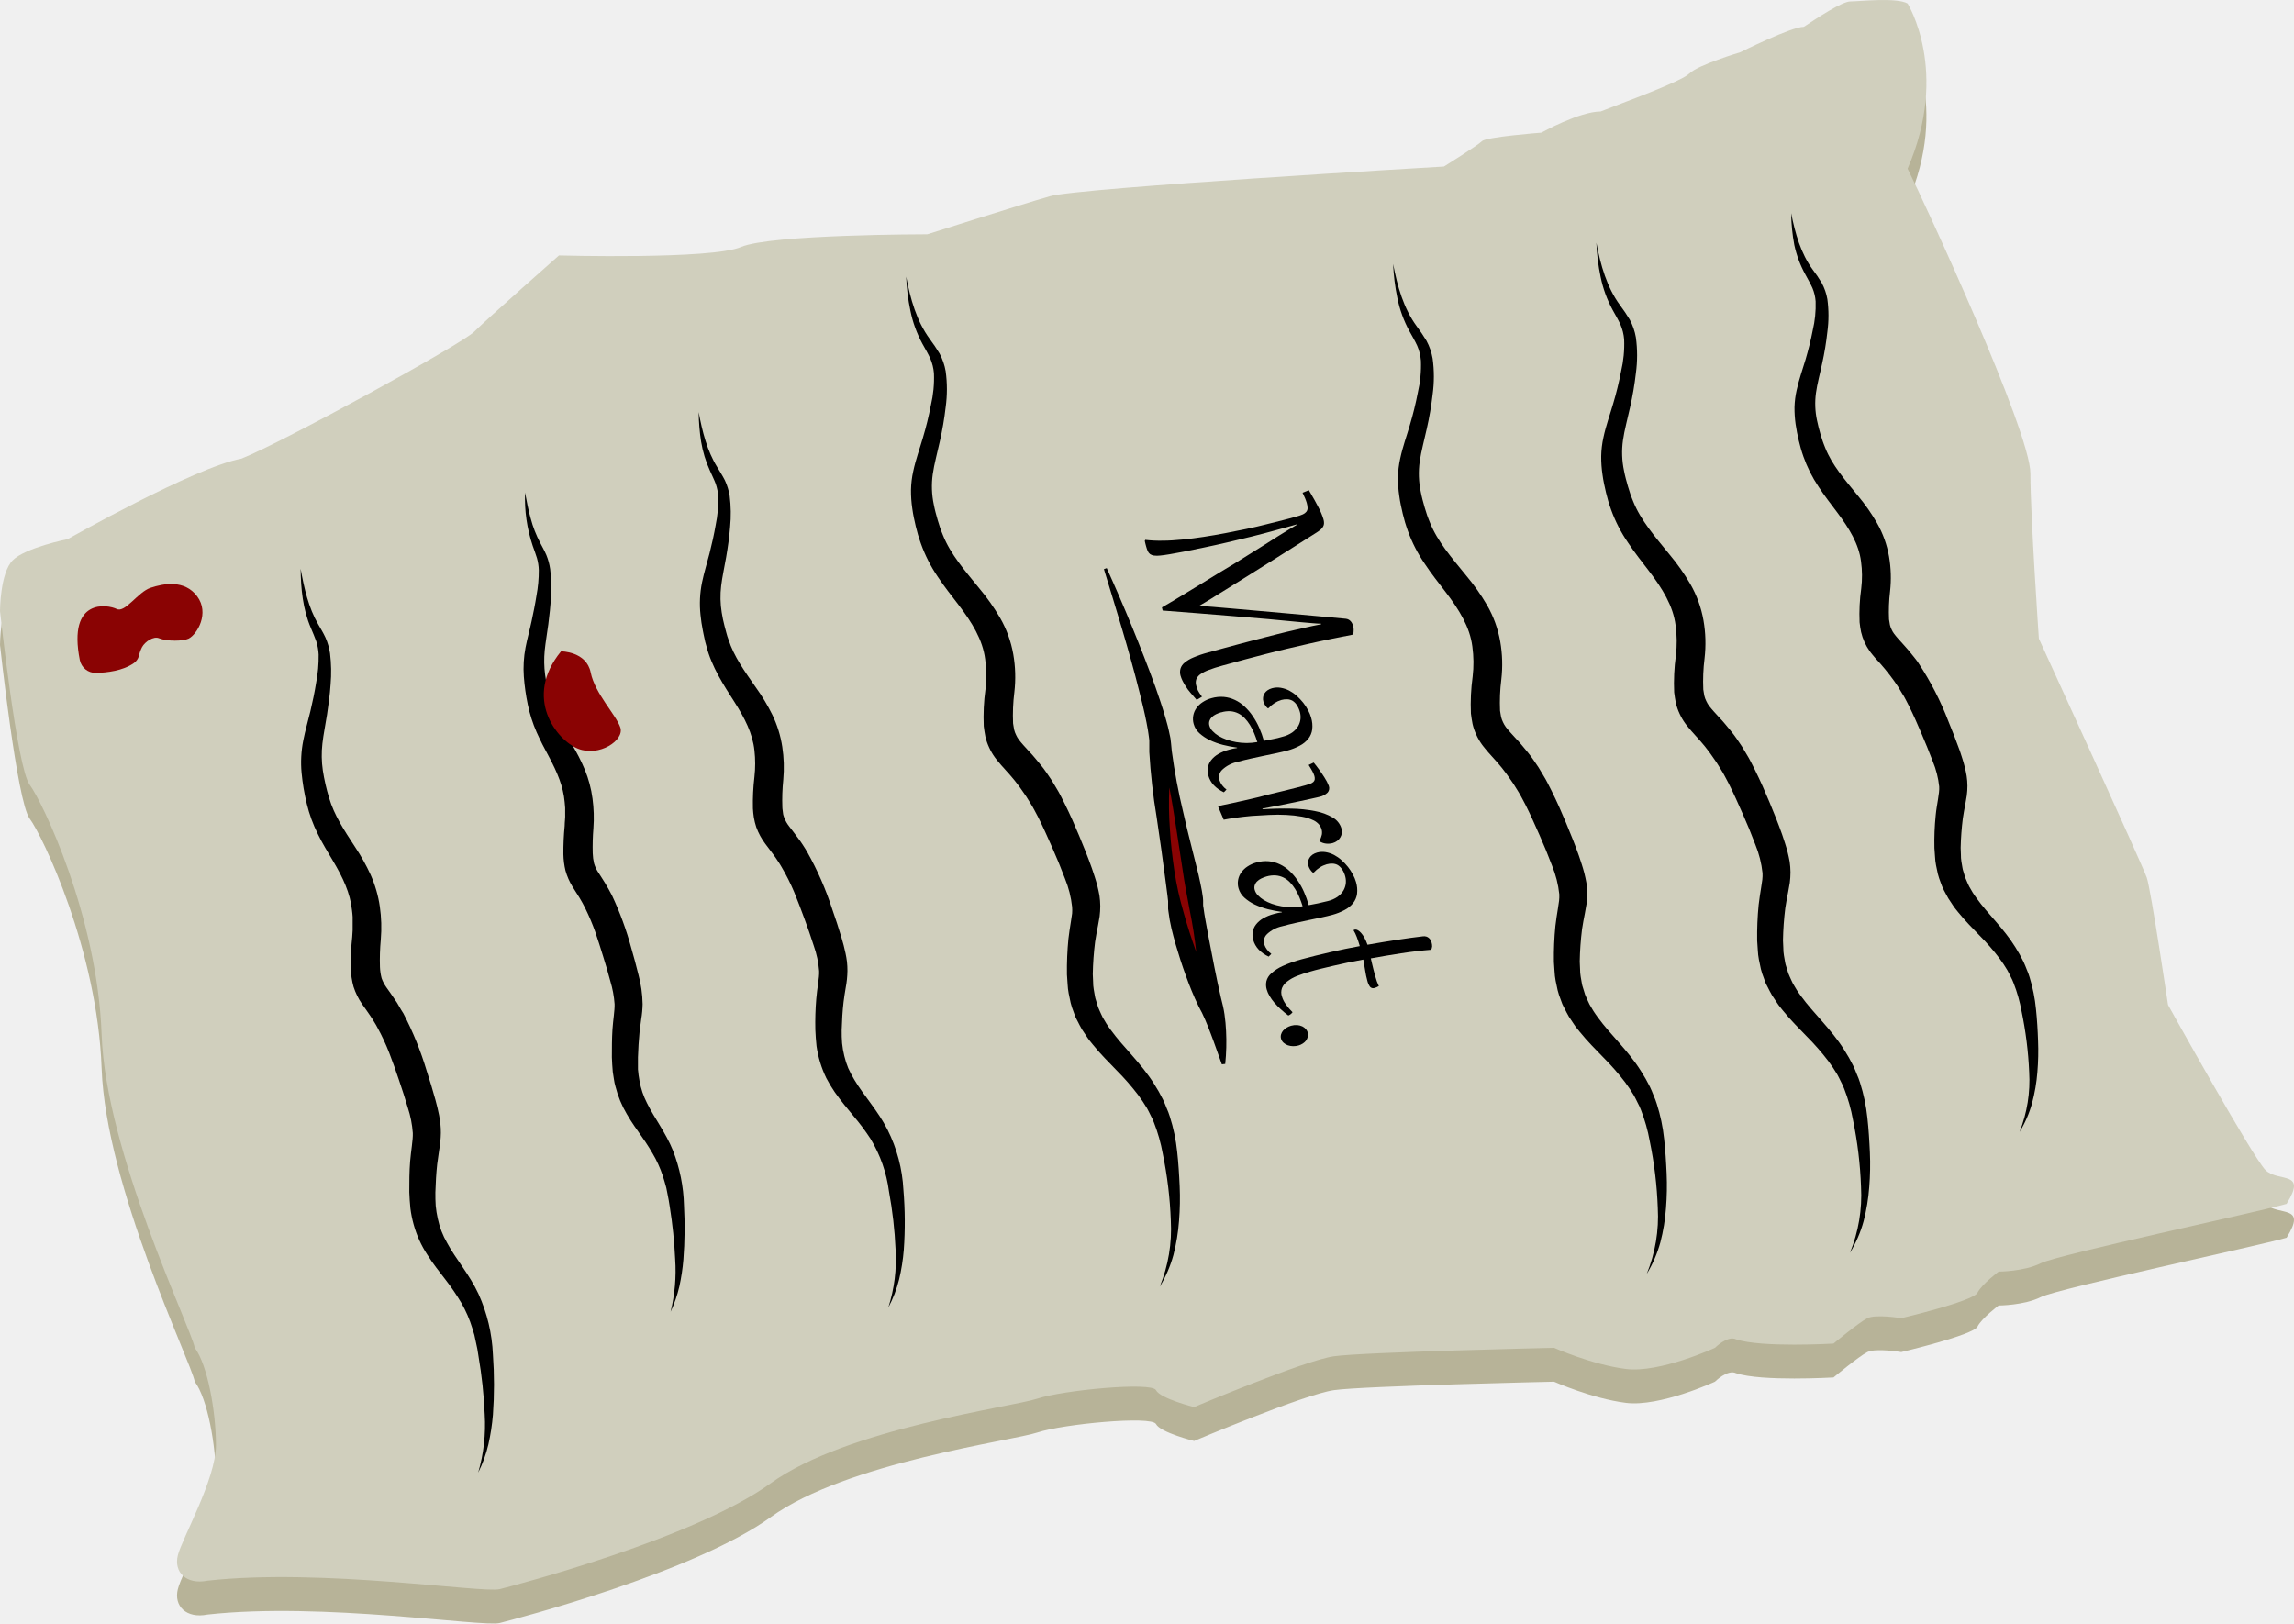
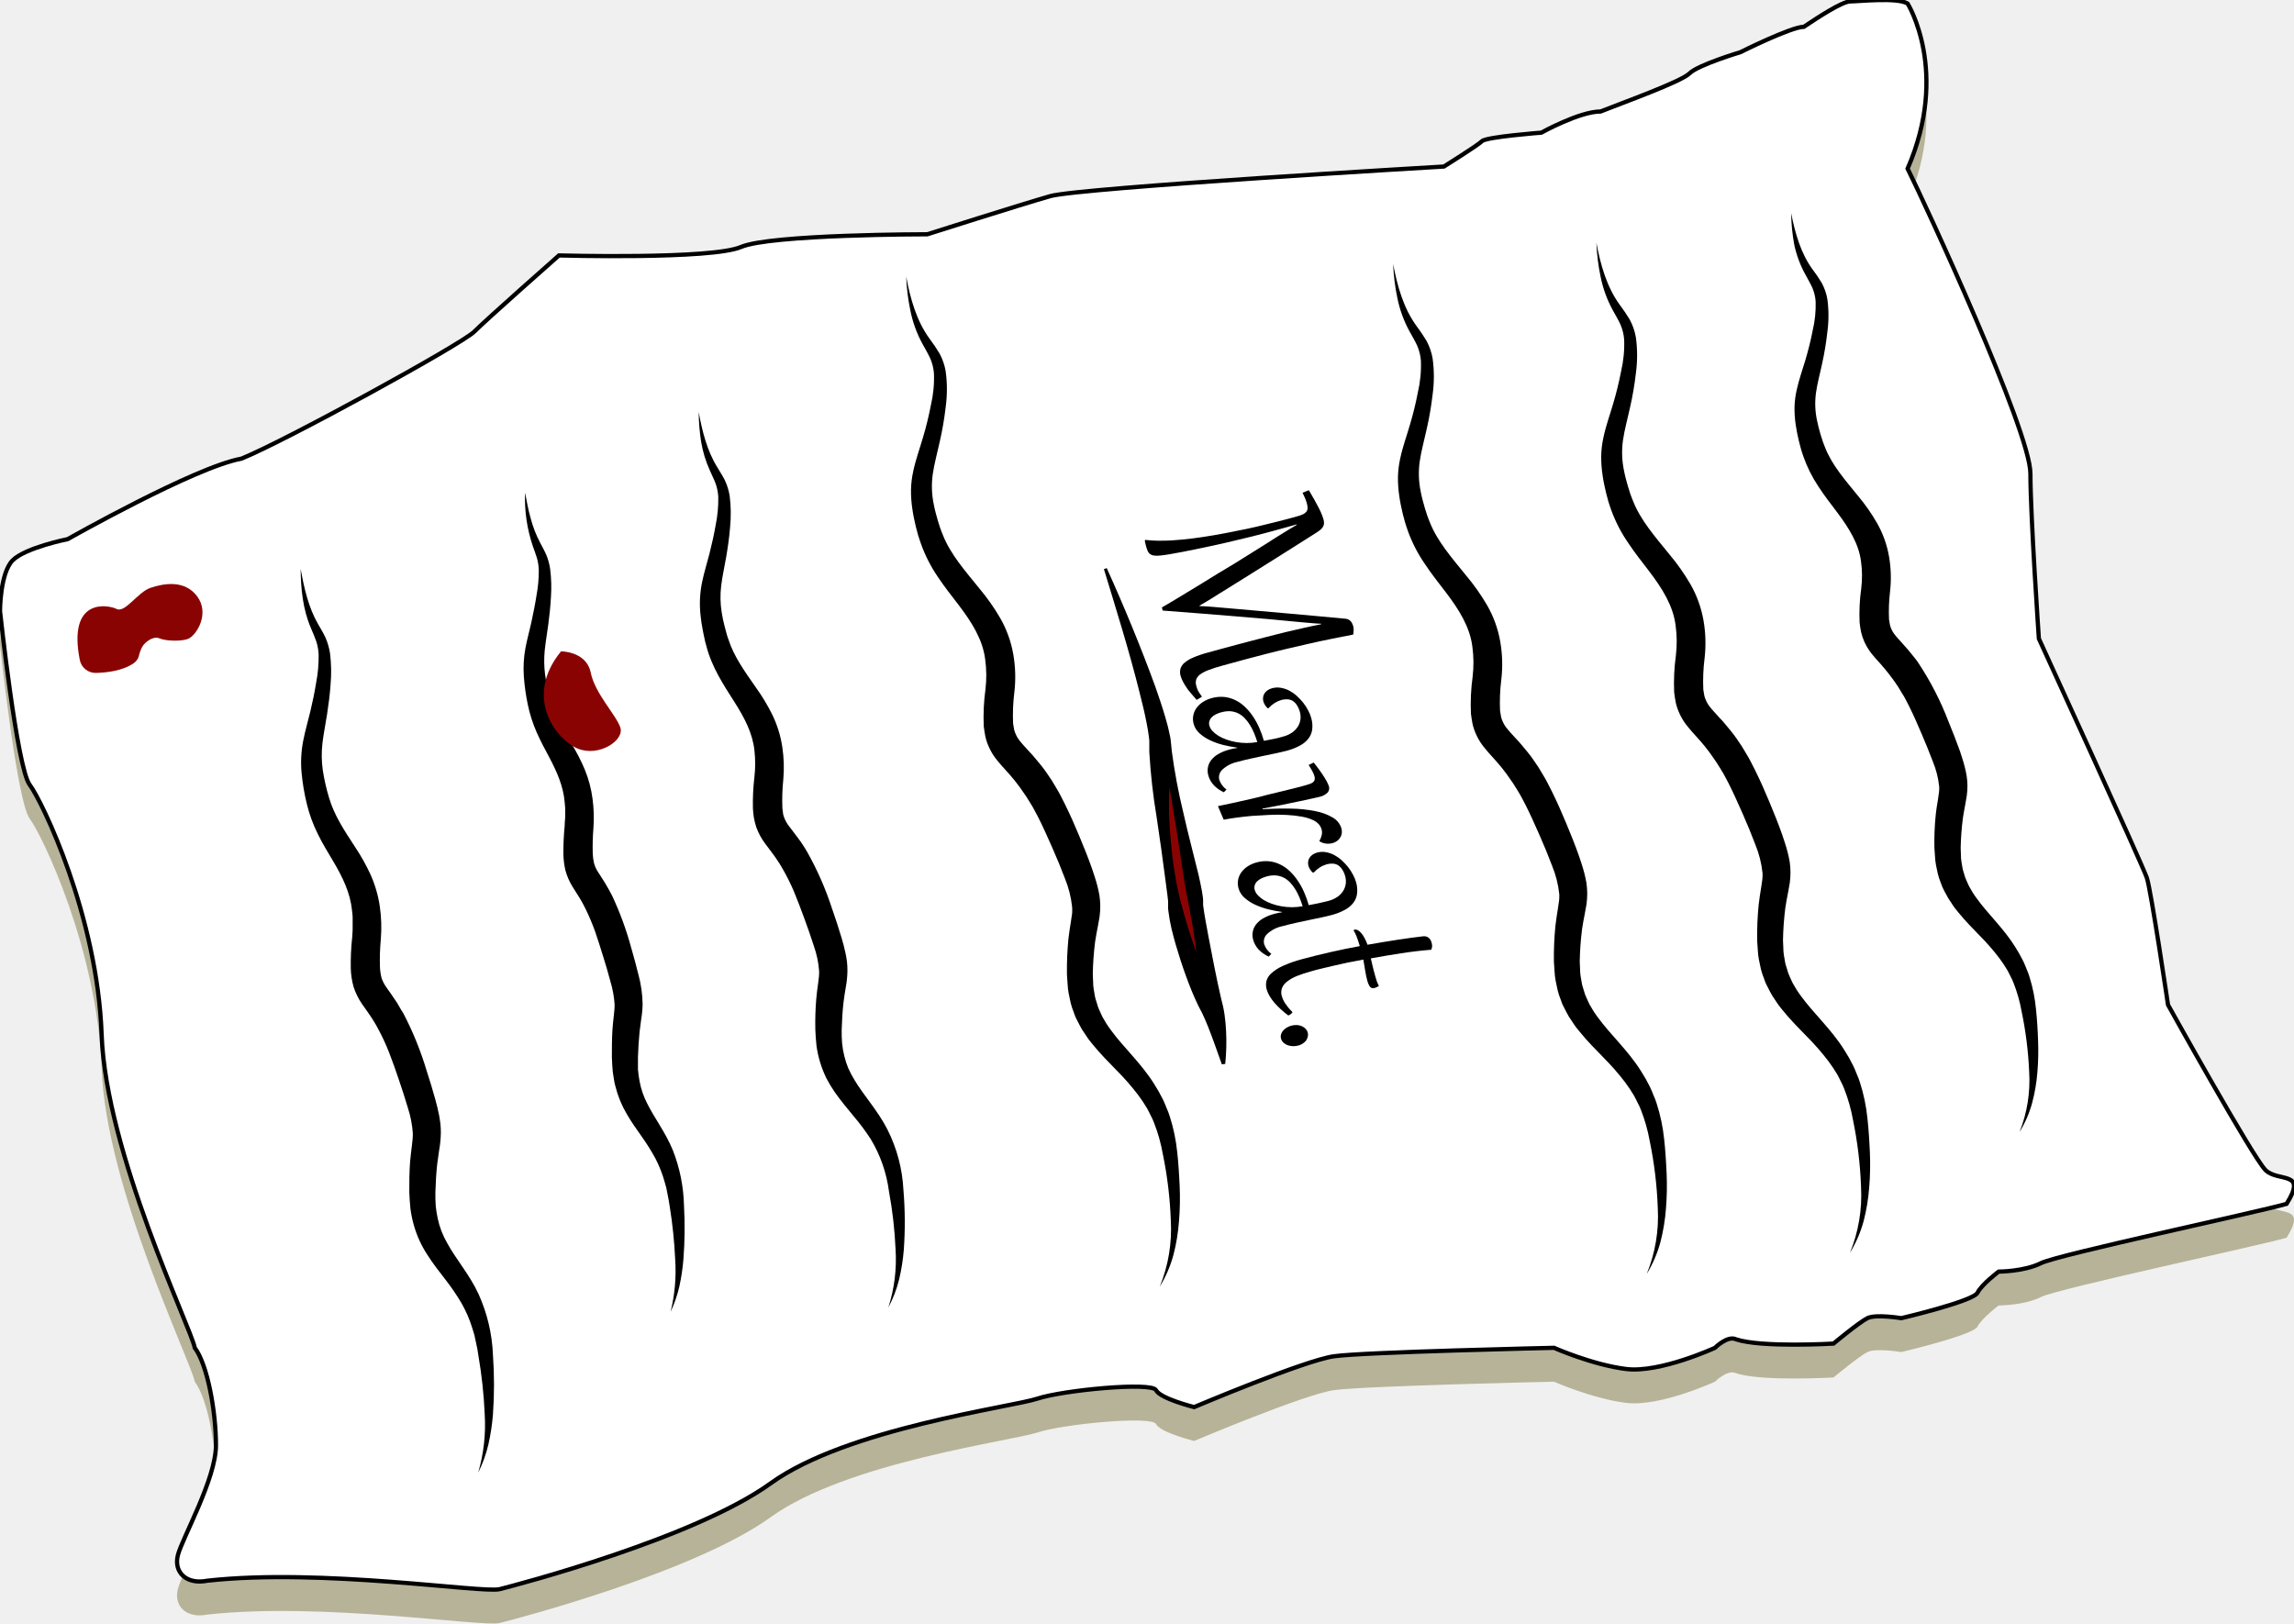
<svg xmlns="http://www.w3.org/2000/svg" id="Layer_2" data-name="Layer 2" viewBox="0 0 541.75 383.44">
  <defs>
-     <style>.cls-1{fill:#b7b398;}.cls-2{fill:#d0cfbd;}.cls-3{fill:#8a0303;}</style>
+     <style>
+ .cls-1{fill:#b7b398;}
+ .cls-2{fill: white; stroke: black;}
+ .cls-2:hover{fill:#d0cfbd; transition: fill 0.2s ease-in-out;}
+ .cls-3{fill:#8a0303;}
+ </style>
  </defs>
  <path id="paper2" class="cls-1" d="M450.5,8.83s10,16,0,39c4,8,29,62,29,72s2,39,2,39,24.5,53.5,25.5,56.5,5,30,5,30,20,36,23,39,10,0,5,8c-7,2-54,12-58,14s-10,2-10,2-4,3-5,5-18,6-18,6-6-1-8,0-8,6-8,6-17,1-23-1c-2-1-5,2-5,2s-13,6-21,5-17-5-17-5-45,1-52,2-33,12-33,12-8-2-9-4-22,0-28,2-45,7-63,20-60,24-64,25-42-5-69-2c-5,1-8-2-7-6s9-18,9-26-2-19-5-23c-1-5-21-46-22-74s-14-55-17-59-7-41-7-41,0-9,3-12,13-5,13-5,30-17,41-19c10-4,52-27,55-30s20-18,20-18,36,1,43-2,44-3,44-3,22-7,29-9,93-7,93-7,8-5,9-6,14-2,14-2,9-5,14-5c5-2,19-7,21-9s12-5,12-5,12-6,15-6c3-2,9-6,11-6S448,7.33,450.5,8.83Z" />
  <path id="paper1" class="cls-2" d="M450.5.83s10,16,0,39c4,8,29,62,29,72s2,39,2,39,24.5,53.5,25.5,56.5,5,30,5,30,20,36,23,39,10,0,5,8c-7,2-54,12-58,14s-10,2-10,2-4,3-5,5-18,6-18,6-6-1-8,0-8,6-8,6-17,1-23-1c-2-1-5,2-5,2s-13,6-21,5-17-5-17-5-45,1-52,2-33,12-33,12-8-2-9-4-22,0-28,2-45,7-63,20-60,24-64,25-42-5-69-2c-5,1-8-2-7-6s9-18,9-26-2-19-5-23c-1-5-21-46-22-74s-14-55-17-59-7-41-7-41,0-9,3-12,13-5,13-5,30-17,41-19c10-4,52-27,55-30s20-18,20-18,36,1,43-2,44-3,44-3,22-7,29-9,93-7,93-7,8-5,9-6,14-2,14-2,9-5,14-5c5-2,19-7,21-9s12-5,12-5,12-6,15-6c3-2,9-6,11-6S448-.67,450.5.83Z" />
  <g id="marat">
    <path id="m" d="M282.6,165.3c-.55-.61-1-1.18-1.47-1.7s-.79-1-1.1-1.49a11.21,11.21,0,0,1-.77-1.33,7.44,7.44,0,0,1-.48-1.25,3.07,3.07,0,0,1,0-1.59,2.85,2.85,0,0,1,.93-1.39,7.86,7.86,0,0,1,2.08-1.25,24.37,24.37,0,0,1,3.39-1.16l1.53-.42,2.5-.68,3-.81,3.26-.86,3.21-.83,2.9-.74,2.3-.57,4.11-.95q2.06-.47,4-.84l0-.13c-.57,0-1.22-.06-1.95-.12s-1.62-.13-2.66-.23c-2.5-.25-5.07-.49-7.74-.73s-5.38-.47-8.15-.69l-8.41-.68-8.51-.66-.17-.74c.74-.42,1.6-.93,2.59-1.52l3.21-1.94,3.65-2.22,3.87-2.39L291.7,133l3.75-2.34,3.4-2.13,2.83-1.8,2.58-1.59c.75-.46,1.41-.85,2-1.19l-.08-.09-1,.29-1.11.31-2.87.79q-2.78.77-5.67,1.49t-5.73,1.37q-2.83.66-5.49,1.21c-1.77.38-3.41.71-4.91,1l-3.19.58c-.88.15-1.62.25-2.23.31a5.94,5.94,0,0,1-1.47,0,2.14,2.14,0,0,1-.91-.34,1.9,1.9,0,0,1-.56-.73,8.52,8.52,0,0,1-.38-1.12l-.12-.45c0-.09-.05-.2-.08-.33s-.07-.29-.11-.48l.12-.25a29.54,29.54,0,0,0,4.11.19c1.49,0,3-.11,4.68-.27s3.3-.37,5-.63,3.43-.55,5.13-.88,3.36-.67,5-1,3.19-.72,4.65-1.08,2.81-.71,4-1,2.32-.61,3.23-.87a9.41,9.41,0,0,0,1.44-.5,2.22,2.22,0,0,0,.81-.62,1.39,1.39,0,0,0,.28-.84,4.72,4.72,0,0,0-.19-1.2,10,10,0,0,0-.39-1.1c-.17-.41-.37-.86-.61-1.34l1.49-.59c1,1.67,1.76,3.06,2.32,4.15a15.14,15.14,0,0,1,1.12,2.69,3.1,3.1,0,0,1,.14.94,1.62,1.62,0,0,1-.2.78,2.44,2.44,0,0,1-.57.71,8.51,8.51,0,0,1-1,.73q-2.35,1.5-5,3.17l-5.44,3.43-5.57,3.49-5.41,3.38c-.7.42-1.33.81-1.9,1.17l-1.59,1-1.39.84c-.45.27-.89.53-1.34.78l0,.1,1.61.08,1.64.12,1.83.16,2.21.19,6.38.56,6.76.6,7,.63,7.13.66a1.81,1.81,0,0,1,.68.21,1.75,1.75,0,0,1,.49.4,2.22,2.22,0,0,1,.34.52,3.19,3.19,0,0,1,.34,1.51,5,5,0,0,1-.11,1.09c-1.94.37-3.8.75-5.58,1.11s-3.49.74-5.16,1.12-3.32.75-4.94,1.14-3.26.78-4.91,1.21l-5,1.31c-1.71.46-3.5.94-5.35,1.46-1.23.34-2.27.67-3.12,1a8.34,8.34,0,0,0-2,1,2.73,2.73,0,0,0-1,1.23,2.51,2.51,0,0,0,0,1.51,5.26,5.26,0,0,0,.18.6,5.5,5.5,0,0,0,.24.58,5.85,5.85,0,0,0,.38.63c.15.23.33.49.55.78Z" />
    <path id="a" d="M302.89,174a6.88,6.88,0,0,0,2.28-1,5.11,5.11,0,0,0,1.38-1.46,4.37,4.37,0,0,0,.57-1.67,4.58,4.58,0,0,0-.12-1.66,5.86,5.86,0,0,0-.75-1.7,3.3,3.3,0,0,0-1-1,2.73,2.73,0,0,0-1.25-.35,4.51,4.51,0,0,0-1.39.16,6.11,6.11,0,0,0-1.61.73,7,7,0,0,0-1.43,1.21h-.21a3.58,3.58,0,0,1-1-1.57,2.4,2.4,0,0,1-.07-1,2,2,0,0,1,.32-.9,2.61,2.61,0,0,1,.71-.74,3.58,3.58,0,0,1,1.08-.5,4.75,4.75,0,0,1,2.05-.11,7,7,0,0,1,2,.66,9.06,9.06,0,0,1,1.78,1.24,14.55,14.55,0,0,1,1.53,1.62,11.61,11.61,0,0,1,1.16,1.79,8.17,8.17,0,0,1,.72,1.76,6.77,6.77,0,0,1,.25,2.79,4.49,4.49,0,0,1-.93,2.19,6.27,6.27,0,0,1-2,1.62,13.48,13.48,0,0,1-2.91,1.15c-.77.21-1.62.41-2.55.61s-1.91.41-2.93.61-2.08.44-3.16.68-2.16.5-3.21.79a7.52,7.52,0,0,0-3.55,1.84,2.44,2.44,0,0,0-.69,2.42,4.69,4.69,0,0,0,1.69,2.27l-.63.64a7.52,7.52,0,0,1-2.37-1.67,5.51,5.51,0,0,1-1.29-2.29,4.31,4.31,0,0,1-.11-1.88,4,4,0,0,1,.76-1.72,5.76,5.76,0,0,1,1.65-1.44,10.27,10.27,0,0,1,2.58-1.06c.3-.09.6-.16.91-.23a8.65,8.65,0,0,1,1-.17l0-.09a30.61,30.61,0,0,1-3.36-.65,17.14,17.14,0,0,1-3.1-1.12,10.09,10.09,0,0,1-2.43-1.62,4.57,4.57,0,0,1-1.36-2.18,4.32,4.32,0,0,1-.1-2,4.37,4.37,0,0,1,.75-1.76,5.4,5.4,0,0,1,1.48-1.41,7,7,0,0,1,2.09-.94,8.07,8.07,0,0,1,2.92-.29,7.8,7.8,0,0,1,2.61.72,8.57,8.57,0,0,1,2.28,1.56,13,13,0,0,1,1.91,2.24,16.53,16.53,0,0,1,1.53,2.75,22.32,22.32,0,0,1,1.11,3.1l2.17-.42C301.3,174.44,302.07,174.25,302.89,174Zm-14.47-5.78a7.84,7.84,0,0,0-1.26.48,3.67,3.67,0,0,0-1,.7,2.24,2.24,0,0,0-.55.9,1.93,1.93,0,0,0,0,1.09,3.1,3.1,0,0,0,.75,1.28,6.73,6.73,0,0,0,1.39,1.12,11.3,11.3,0,0,0,1.91.89,14.22,14.22,0,0,0,2.27.59,15.33,15.33,0,0,0,2.47.22,14.52,14.52,0,0,0,2.53-.23c-.23-.73-.48-1.44-.77-2.13a13.5,13.5,0,0,0-1-1.94,9.34,9.34,0,0,0-1.23-1.59,5.49,5.49,0,0,0-1.52-1.12,5,5,0,0,0-1.84-.5A6.26,6.26,0,0,0,288.42,168.24Z" />
    <path id="r" d="M287.72,190.62l-.05-.24c1.12-.22,2.35-.48,3.67-.77l4-.9c1.36-.31,2.7-.63,4-1l3.73-.9,3.09-.77,2.15-.57c.43-.12.8-.24,1.1-.35a2.38,2.38,0,0,0,.73-.42,1,1,0,0,0,.34-.58,2,2,0,0,0-.07-.84c-.05-.16-.11-.33-.18-.5s-.16-.36-.27-.57-.24-.43-.39-.68-.32-.54-.52-.86l1.19-.57a35.57,35.57,0,0,1,2.57,3.57,10.49,10.49,0,0,1,1,1.94,1.57,1.57,0,0,1-.28,1.58,3.88,3.88,0,0,1-1.88,1c-.08,0-.32.08-.72.17l-1.57.35-2.23.48-2.74.57-3.06.61-3.18.61,0,.15q3.6-.22,6.81-.15a31.24,31.24,0,0,1,5.68.6,12.5,12.5,0,0,1,4.1,1.51,4.4,4.4,0,0,1,2.06,2.59,2.8,2.8,0,0,1,.08,1.11,2.5,2.5,0,0,1-.36,1,2.67,2.67,0,0,1-.73.81,3.28,3.28,0,0,1-1.06.52,4.29,4.29,0,0,1-1.59.12,3.54,3.54,0,0,1-1.53-.55l0-.12a4.94,4.94,0,0,0,.55-1.42,2.78,2.78,0,0,0-.05-1.25,3.24,3.24,0,0,0-.65-1.21,4.06,4.06,0,0,0-1.17-.9,10.35,10.35,0,0,0-2.83-.91,28.4,28.4,0,0,0-3.66-.41q-2-.11-4.11,0t-4.11.24c-1.32.12-2.56.26-3.71.42s-2.11.32-2.88.47Z" />
    <path id="a-2" data-name="a" d="M313.59,212.81a6.88,6.88,0,0,0,2.28-1,5.11,5.11,0,0,0,1.38-1.46,4.37,4.37,0,0,0,.57-1.67,4.58,4.58,0,0,0-.12-1.66,5.37,5.37,0,0,0-.75-1.7,3.42,3.42,0,0,0-1-1,2.73,2.73,0,0,0-1.25-.35,4.51,4.51,0,0,0-1.39.16,6.11,6.11,0,0,0-1.61.73,7,7,0,0,0-1.43,1.21H310a3.58,3.58,0,0,1-1-1.57,2.4,2.4,0,0,1-.07-1,2,2,0,0,1,.32-.9,2.61,2.61,0,0,1,.71-.74,3.58,3.58,0,0,1,1.08-.5,4.75,4.75,0,0,1,2-.11,7,7,0,0,1,2,.66,9.06,9.06,0,0,1,1.78,1.24,13.68,13.68,0,0,1,1.53,1.62,11.61,11.61,0,0,1,1.16,1.79,8.62,8.62,0,0,1,.73,1.77,6.86,6.86,0,0,1,.24,2.78,4.49,4.49,0,0,1-.93,2.19,6.27,6.27,0,0,1-2,1.62,13.48,13.48,0,0,1-2.91,1.15c-.77.21-1.62.41-2.55.61s-1.91.41-2.93.61-2.08.44-3.16.68-2.15.5-3.21.79a7.52,7.52,0,0,0-3.55,1.84,2.44,2.44,0,0,0-.69,2.42,4.69,4.69,0,0,0,1.69,2.27l-.63.64a7.52,7.52,0,0,1-2.37-1.67,5.51,5.51,0,0,1-1.29-2.29,4.16,4.16,0,0,1-.1-1.88,3.88,3.88,0,0,1,.75-1.72,5.76,5.76,0,0,1,1.65-1.44,10.27,10.27,0,0,1,2.58-1.06c.3-.09.6-.16.91-.23a9.06,9.06,0,0,1,1-.17l0-.09a30.61,30.61,0,0,1-3.36-.65,17.14,17.14,0,0,1-3.1-1.12,10.09,10.09,0,0,1-2.43-1.62,4.65,4.65,0,0,1-1.36-2.18,4.32,4.32,0,0,1-.1-2,4.37,4.37,0,0,1,.75-1.76,5.4,5.4,0,0,1,1.48-1.41,7,7,0,0,1,2.09-.94,8.07,8.07,0,0,1,2.92-.29,7.67,7.67,0,0,1,2.61.72,8.57,8.57,0,0,1,2.28,1.56,13,13,0,0,1,1.91,2.24,16.53,16.53,0,0,1,1.53,2.75,22.32,22.32,0,0,1,1.11,3.1c.75-.14,1.47-.27,2.17-.42S312.77,213,313.59,212.81ZM299.12,207a7.84,7.84,0,0,0-1.26.48,3.67,3.67,0,0,0-1,.7,2.24,2.24,0,0,0-.55.9,1.93,1.93,0,0,0,0,1.09,3.1,3.1,0,0,0,.75,1.28,7,7,0,0,0,1.39,1.12,11.3,11.3,0,0,0,1.91.89,14.22,14.22,0,0,0,2.27.59,15.33,15.33,0,0,0,2.47.22,14.43,14.43,0,0,0,2.53-.23c-.23-.73-.48-1.44-.77-2.13a13.5,13.5,0,0,0-1-1.94,9.34,9.34,0,0,0-1.23-1.59,5.49,5.49,0,0,0-1.52-1.12,5,5,0,0,0-1.84-.5A6.26,6.26,0,0,0,299.12,207Z" />
    <path id="t" d="M338,224.31q-3.48.28-7.12.84t-7.15,1.2c.1.47.21.93.32,1.37s.21.86.3,1.24.18.73.27,1,.16.57.21.77a11.44,11.44,0,0,0,.8,2.16l-.5.26a2.54,2.54,0,0,1-.45.17,1,1,0,0,1-1.14-.26,4.25,4.25,0,0,1-.65-1.5,19.87,19.87,0,0,1-.47-2.22c-.13-.83-.28-1.74-.46-2.71-1.28.23-2.51.47-3.71.72s-2.33.5-3.38.75-2,.48-2.94.7-1.68.43-2.34.62a30.07,30.07,0,0,0-3.28,1.08A9.43,9.43,0,0,0,304,231.8a3.61,3.61,0,0,0-1.25,1.57,3,3,0,0,0,0,2,5.68,5.68,0,0,0,.82,1.69,12.41,12.41,0,0,0,1.68,2,2.13,2.13,0,0,1-1,.78,20.89,20.89,0,0,1-1.81-1.5,18.2,18.2,0,0,1-1.51-1.55,11.47,11.47,0,0,1-1.12-1.57,6.21,6.21,0,0,1-.67-1.54,4,4,0,0,1-.07-1.93,3.64,3.64,0,0,1,1.12-1.83,10.26,10.26,0,0,1,2.68-1.75,28.26,28.26,0,0,1,4.57-1.62c1.06-.29,2.15-.57,3.28-.85s2.27-.56,3.44-.82,2.33-.52,3.5-.76,2.33-.46,3.47-.67c-.23-.78-.47-1.49-.71-2.14a9.46,9.46,0,0,0-.78-1.62.55.55,0,0,1,.23-.11,1,1,0,0,1,.77.11,2.9,2.9,0,0,1,.82.68,6.25,6.25,0,0,1,.79,1.17,11.7,11.7,0,0,1,.7,1.59q3.74-.66,7.08-1.17t6-.82a1.81,1.81,0,0,1,.82.06,1.6,1.6,0,0,1,.6.34,1.54,1.54,0,0,1,.4.51,2.29,2.29,0,0,1,.24.59,3,3,0,0,1,.12.91A3,3,0,0,1,338,224.31Z" />
    <path id="period" d="M302.53,245.32a1.83,1.83,0,0,1,0-1,2.47,2.47,0,0,1,.47-.89,3.67,3.67,0,0,1,.84-.71,4.47,4.47,0,0,1,1.05-.46,4.38,4.38,0,0,1,1.48-.16,3.71,3.71,0,0,1,1.18.31,2.6,2.6,0,0,1,.84.64,2.15,2.15,0,0,1,.45.82,2,2,0,0,1,0,1,2.56,2.56,0,0,1-.4.89,2.91,2.91,0,0,1-.77.7,3.62,3.62,0,0,1-1,.46,4.66,4.66,0,0,1-1.29.17,4.06,4.06,0,0,1-1.23-.21,3,3,0,0,1-1-.58A2,2,0,0,1,302.53,245.32Z" />
  </g>
  <g id="squiggle1">
    <path d="M423,50.33c.94,4.79,2.29,9.54,5.1,13.36a34.11,34.11,0,0,1,2.12,3.13,12.63,12.63,0,0,1,1.33,3.83,28.59,28.59,0,0,1,0,7.73,68.53,68.53,0,0,1-1.22,7.41c-.51,2.44-1.18,4.82-1.47,7a18.86,18.86,0,0,0,.24,6.48c.21,1.09.52,2.2.83,3.31l.53,1.66c.17.56.4,1,.59,1.54,1.61,4.07,4.61,7.49,7.75,11.35a44.38,44.38,0,0,1,4.49,6.43,24.39,24.39,0,0,1,2.82,7.86,29.28,29.28,0,0,1,.25,8.24,39.91,39.91,0,0,0-.25,6.62c.09.44.13.91.22,1.32a5.12,5.12,0,0,0,.38,1.06,5,5,0,0,0,.58,1c.11.17.3.37.44.56s.31.38.51.6l1.2,1.33c.42.45.85.94,1.28,1.45s.84,1,1.25,1.54.82,1,1.18,1.6a70.92,70.92,0,0,1,7,13.66c.94,2.28,1.85,4.61,2.71,7,.4,1.23.82,2.46,1.15,3.8.19.64.3,1.39.44,2.09a15.75,15.75,0,0,1,.18,2.3,16.94,16.94,0,0,1-.15,2.29c-.11.69-.22,1.38-.34,2-.24,1.22-.43,2.31-.6,3.44a68,68,0,0,0-.51,6.92l.06,1.61a9.3,9.3,0,0,0,.11,1.59l.26,1.54c.07.52.29,1,.41,1.5a6.89,6.89,0,0,0,.53,1.46c.22.48.4,1,.65,1.44l.81,1.4c.26.47.63.91.94,1.37,2.59,3.65,6.39,7.1,9.15,11.56a35.85,35.85,0,0,1,1.92,3.43c.29.59.51,1.21.76,1.82a15,15,0,0,1,.68,1.84,37.55,37.55,0,0,1,1.51,7.55c.12,1.23.24,2.46.31,3.7s.15,2.48.18,3.72a59.78,59.78,0,0,1-.16,7.45,40.64,40.64,0,0,1-1.26,7.35,26.31,26.31,0,0,1-2.95,6.78,32.92,32.92,0,0,0,2.27-14.19,88.73,88.73,0,0,0-1.79-14.31,35.44,35.44,0,0,0-1.89-6.67,11.38,11.38,0,0,0-.71-1.55c-.26-.5-.48-1-.77-1.5a29.64,29.64,0,0,0-1.89-2.83,51.81,51.81,0,0,0-4.59-5.27c-1.66-1.72-3.45-3.51-5.11-5.56-.4-.53-.85-1-1.22-1.59l-1.13-1.71c-.35-.59-.65-1.23-1-1.84a12.83,12.83,0,0,1-.82-1.94,17.29,17.29,0,0,1-.65-2l-.43-2.05a14.45,14.45,0,0,1-.24-2.06c-.05-.68-.11-1.38-.14-2a62.56,62.56,0,0,1,.3-7.7c.24-2.59.94-5.23.83-6.8a21.48,21.48,0,0,0-1.53-6q-1.25-3.28-2.69-6.62c-.95-2.25-1.89-4.37-2.93-6.45-.55-1-1-2.07-1.65-3l-.87-1.46-.95-1.39a52.74,52.74,0,0,0-4.41-5.36c-.21-.23-.44-.51-.67-.8s-.46-.55-.69-.88a13,13,0,0,1-1.25-2.16,12.71,12.71,0,0,1-.81-2.39c-.18-.79-.25-1.54-.35-2.3a43.71,43.71,0,0,1,.39-8,24.57,24.57,0,0,0-.05-6.36c-.52-4.14-2.78-7.79-5.64-11.61-1.43-1.91-3-3.89-4.41-6.07a31.58,31.58,0,0,1-3.57-7.14c-.2-.64-.46-1.3-.61-1.92l-.48-1.85c-.29-1.26-.56-2.53-.74-3.85a26.89,26.89,0,0,1-.26-4,20.87,20.87,0,0,1,.5-4c.57-2.62,1.42-4.91,2.09-7.2s1.26-4.59,1.71-6.94a25.84,25.84,0,0,0,.69-6.85,10.07,10.07,0,0,0-.75-3.15c-.45-1-1.06-2.06-1.65-3.15a25.57,25.57,0,0,1-2.63-7A43.44,43.44,0,0,1,423,50.33Z" />
  </g>
  <g id="squiggle2">
    <path d="M377,57.33c1,5.28,2.47,10.51,5.57,14.73a40.39,40.39,0,0,1,2.32,3.44,13.73,13.73,0,0,1,1.44,4.18,31.18,31.18,0,0,1,0,8.47,74.62,74.62,0,0,1-1.39,8.13c-.58,2.68-1.32,5.28-1.66,7.71a20.77,20.77,0,0,0,.25,7.2c.23,1.22.57,2.44.92,3.67l.58,1.84c.2.61.45,1.14.66,1.71,1.8,4.51,5.14,8.31,8.58,12.55a50.13,50.13,0,0,1,4.93,7,26.35,26.35,0,0,1,3.09,8.53,31.1,31.1,0,0,1,.26,9,43.52,43.52,0,0,0-.3,7.36c.1.49.14,1,.25,1.49a5.78,5.78,0,0,0,.45,1.23,6.36,6.36,0,0,0,.68,1.16c.14.2.35.42.51.63s.35.42.58.67l1.33,1.46c.47.49.94,1,1.41,1.58s.93,1.1,1.38,1.67.9,1.14,1.3,1.74l1.22,1.8,1.1,1.84c.77,1.22,1.35,2.49,2,3.74,1.25,2.52,2.38,5.09,3.41,7.57s2.06,5,3,7.67c.45,1.34.91,2.68,1.29,4.14.2.7.33,1.52.49,2.27a18.46,18.46,0,0,1,.19,2.49,19.87,19.87,0,0,1-.16,2.48c-.13.75-.25,1.5-.38,2.15-.27,1.34-.49,2.55-.68,3.8a71,71,0,0,0-.55,7.66l.08,1.78a10.32,10.32,0,0,0,.14,1.77l.3,1.72c.09.58.34,1.11.48,1.67l.25.83a8,8,0,0,0,.34.8c.26.53.46,1.08.74,1.6l.92,1.55c.3.52.71,1,1.05,1.51,2.91,4,7.11,7.78,10.16,12.64a37.1,37.1,0,0,1,2.12,3.74c.33.64.57,1.32.85,2a16.74,16.74,0,0,1,.76,2A41.25,41.25,0,0,1,441,264c.14,1.35.28,2.7.36,4.07s.18,2.72.23,4.08a65.89,65.89,0,0,1-.15,8.19,45.11,45.11,0,0,1-1.33,8.08,29,29,0,0,1-3.22,7.46,35.91,35.91,0,0,0,2.61-15.6,94.57,94.57,0,0,0-1.9-15.78,38.9,38.9,0,0,0-2.08-7.37,13.9,13.9,0,0,0-.79-1.71c-.29-.56-.53-1.13-.85-1.67a36.25,36.25,0,0,0-2.09-3.13,58.24,58.24,0,0,0-5.09-5.82c-1.83-1.89-3.81-3.85-5.62-6.09-.44-.57-.93-1.1-1.33-1.73l-1.24-1.86c-.39-.64-.71-1.33-1.06-2-.17-.34-.36-.67-.5-1l-.39-1.07a16.29,16.29,0,0,1-.71-2.18l-.47-2.24a15.53,15.53,0,0,1-.26-2.24c-.05-.74-.12-1.5-.15-2.23a75.13,75.13,0,0,1,.35-8.44c.17-1.41.38-2.85.6-4.15.12-.67.19-1.25.27-1.83a10.15,10.15,0,0,0,.05-1.54,24.49,24.49,0,0,0-1.7-6.73c-.91-2.41-1.91-4.85-3-7.3s-2.12-4.8-3.28-7.09c-.61-1.11-1.16-2.29-1.84-3.33l-1-1.61-1.06-1.53c-.34-.53-.72-1-1.1-1.5s-.75-1-1.16-1.45-.81-1-1.26-1.44l-1.37-1.53c-.23-.25-.48-.55-.73-.87s-.5-.6-.74-.94a13.54,13.54,0,0,1-1.35-2.32,13,13,0,0,1-.89-2.56c-.19-.84-.26-1.65-.39-2.48a48.34,48.34,0,0,1,.41-8.73,27.9,27.9,0,0,0-.07-7.08c-.58-4.63-3.13-8.72-6.32-12.89-1.6-2.1-3.33-4.25-4.9-6.63a34.21,34.21,0,0,1-4-7.77c-.23-.69-.5-1.41-.69-2.09l-.53-2c-.32-1.38-.63-2.76-.82-4.2a27.93,27.93,0,0,1-.31-4.41,22.35,22.35,0,0,1,.53-4.42c.61-2.87,1.55-5.38,2.28-7.91a77.77,77.77,0,0,0,1.88-7.66,28.25,28.25,0,0,0,.73-7.57,11.11,11.11,0,0,0-.87-3.5c-.51-1.12-1.19-2.27-1.85-3.46A27.93,27.93,0,0,1,378,65.38,48.91,48.91,0,0,1,377,57.33Z" />
  </g>
  <g id="squiggle3">
    <path d="M329,62.33c1,5.28,2.47,10.51,5.57,14.73a40.39,40.39,0,0,1,2.32,3.44,13.73,13.73,0,0,1,1.44,4.18,31.18,31.18,0,0,1,0,8.47,74.62,74.62,0,0,1-1.39,8.13c-.58,2.68-1.32,5.28-1.66,7.71a20.77,20.77,0,0,0,.25,7.2c.23,1.22.57,2.44.92,3.67l.58,1.84c.2.61.45,1.14.66,1.71,1.8,4.51,5.14,8.31,8.58,12.55a50.13,50.13,0,0,1,4.93,7,26.35,26.35,0,0,1,3.09,8.53,31.1,31.1,0,0,1,.26,9,43.52,43.52,0,0,0-.3,7.36c.1.49.14,1,.25,1.49a5.78,5.78,0,0,0,.45,1.23,6.36,6.36,0,0,0,.68,1.16c.14.2.35.42.51.63s.35.42.58.67l1.33,1.46c.47.49.94,1,1.41,1.58s.93,1.1,1.38,1.67.9,1.14,1.3,1.74l1.22,1.8,1.1,1.84c.77,1.22,1.35,2.49,2,3.74,1.25,2.52,2.38,5.09,3.41,7.57s2.06,5,3,7.67c.45,1.34.91,2.68,1.29,4.14.2.7.33,1.52.49,2.27a18.46,18.46,0,0,1,.19,2.49,19.87,19.87,0,0,1-.16,2.48c-.13.75-.25,1.5-.38,2.15-.27,1.34-.49,2.55-.68,3.8a71,71,0,0,0-.55,7.66l.08,1.78a10.32,10.32,0,0,0,.14,1.77l.3,1.72c.09.58.34,1.11.48,1.67l.25.83a8,8,0,0,0,.34.8c.26.53.46,1.08.74,1.6l.92,1.55c.3.52.71,1,1.05,1.51,2.91,4,7.11,7.78,10.16,12.64a37.1,37.1,0,0,1,2.12,3.74c.33.64.57,1.32.85,2a16.74,16.74,0,0,1,.76,2A41.25,41.25,0,0,1,393,269c.14,1.35.28,2.7.36,4.07s.18,2.72.23,4.08a65.89,65.89,0,0,1-.15,8.19,45.11,45.11,0,0,1-1.33,8.08,29,29,0,0,1-3.22,7.46,35.91,35.91,0,0,0,2.61-15.6,94.57,94.57,0,0,0-1.9-15.78,38.9,38.9,0,0,0-2.08-7.37,13.9,13.9,0,0,0-.79-1.71c-.29-.56-.53-1.13-.85-1.67a36.25,36.25,0,0,0-2.09-3.13,58.24,58.24,0,0,0-5.09-5.82c-1.83-1.89-3.81-3.85-5.62-6.09-.44-.57-.93-1.1-1.33-1.73l-1.24-1.86c-.39-.64-.71-1.33-1.06-2-.17-.34-.36-.67-.5-1l-.39-1.07a16.29,16.29,0,0,1-.71-2.18l-.47-2.24a15.53,15.53,0,0,1-.26-2.24c-.05-.74-.12-1.5-.15-2.23a75.13,75.13,0,0,1,.35-8.44c.17-1.41.38-2.85.6-4.15.12-.67.19-1.25.27-1.83a10.15,10.15,0,0,0,.05-1.54,24.49,24.49,0,0,0-1.7-6.73c-.91-2.41-1.91-4.85-3-7.3s-2.12-4.8-3.28-7.09c-.61-1.11-1.16-2.29-1.84-3.33l-1-1.61-1.06-1.53c-.34-.53-.72-1-1.1-1.5s-.75-1-1.16-1.45-.81-1-1.26-1.44l-1.37-1.53c-.23-.25-.48-.55-.73-.87s-.5-.6-.74-.94a13.54,13.54,0,0,1-1.35-2.32,13,13,0,0,1-.89-2.56c-.19-.84-.26-1.65-.39-2.48a48.34,48.34,0,0,1,.41-8.73,27.9,27.9,0,0,0-.07-7.08c-.58-4.63-3.13-8.72-6.32-12.89-1.6-2.1-3.33-4.25-4.9-6.63a34.21,34.21,0,0,1-4-7.77c-.23-.69-.5-1.41-.69-2.09l-.53-2c-.32-1.38-.63-2.76-.82-4.2a27.93,27.93,0,0,1-.31-4.41,22.35,22.35,0,0,1,.53-4.42c.61-2.87,1.55-5.38,2.28-7.91a77.77,77.77,0,0,0,1.88-7.66,28.25,28.25,0,0,0,.73-7.57,11.11,11.11,0,0,0-.87-3.5c-.51-1.12-1.19-2.27-1.85-3.46A27.93,27.93,0,0,1,330,70.38,48.91,48.91,0,0,1,329,62.33Z" />
  </g>
  <g id="squiggle4">
    <path d="M214,65.33c1,5.28,2.47,10.51,5.57,14.73a40.39,40.39,0,0,1,2.32,3.44,13.73,13.73,0,0,1,1.44,4.18,31.18,31.18,0,0,1,0,8.47,74.62,74.62,0,0,1-1.39,8.13c-.58,2.68-1.32,5.28-1.66,7.71a20.77,20.77,0,0,0,.25,7.2c.23,1.22.57,2.44.92,3.67l.58,1.84c.2.61.45,1.14.66,1.71,1.8,4.51,5.14,8.31,8.58,12.55a50.13,50.13,0,0,1,4.93,7,26.35,26.35,0,0,1,3.09,8.53,31.1,31.1,0,0,1,.26,9,43.52,43.52,0,0,0-.3,7.36c.1.49.14,1,.25,1.49a5.78,5.78,0,0,0,.45,1.23,6.36,6.36,0,0,0,.68,1.16c.14.2.35.42.51.63s.35.42.58.67l1.33,1.46c.47.49.94,1,1.41,1.58s.93,1.1,1.38,1.67.9,1.14,1.3,1.74l1.22,1.8,1.1,1.84c.77,1.22,1.35,2.49,2,3.74,1.25,2.52,2.38,5.09,3.41,7.57s2.06,5,3,7.67c.45,1.34.91,2.68,1.29,4.14.2.7.33,1.52.49,2.27a18.46,18.46,0,0,1,.19,2.49,19.87,19.87,0,0,1-.16,2.48c-.13.75-.25,1.5-.38,2.15-.27,1.34-.49,2.55-.68,3.8a71,71,0,0,0-.55,7.66l.08,1.78a10.32,10.32,0,0,0,.14,1.77l.3,1.72c.09.58.34,1.11.48,1.67l.25.83a8,8,0,0,0,.34.8c.26.53.46,1.08.74,1.6l.92,1.55c.3.52.71,1,1.05,1.51,2.91,4,7.11,7.78,10.16,12.64a37.1,37.1,0,0,1,2.12,3.74c.33.64.57,1.32.85,2a16.74,16.74,0,0,1,.76,2A41.25,41.25,0,0,1,278,272c.14,1.35.28,2.7.36,4.07s.18,2.72.23,4.08a65.89,65.89,0,0,1-.15,8.19,45.11,45.11,0,0,1-1.33,8.08,29,29,0,0,1-3.22,7.46,35.91,35.91,0,0,0,2.61-15.6,94.57,94.57,0,0,0-1.9-15.78,38.9,38.9,0,0,0-2.08-7.37,13.9,13.9,0,0,0-.79-1.71c-.29-.56-.53-1.13-.85-1.67a36.25,36.25,0,0,0-2.09-3.13,58.24,58.24,0,0,0-5.09-5.82c-1.83-1.89-3.81-3.85-5.62-6.09-.44-.57-.93-1.1-1.33-1.73l-1.24-1.86c-.39-.64-.71-1.33-1.06-2-.17-.34-.36-.67-.5-1l-.39-1.07a16.29,16.29,0,0,1-.71-2.18l-.47-2.24a15.53,15.53,0,0,1-.26-2.24c-.05-.74-.12-1.5-.15-2.23a75.13,75.13,0,0,1,.35-8.44c.17-1.41.38-2.85.6-4.15.12-.67.19-1.25.27-1.83a10.15,10.15,0,0,0,0-1.54,24.49,24.49,0,0,0-1.7-6.73c-.91-2.41-1.91-4.85-3-7.3s-2.12-4.8-3.28-7.09c-.61-1.11-1.16-2.29-1.84-3.33l-1-1.61-1.06-1.53c-.34-.53-.72-1-1.1-1.5s-.75-1-1.16-1.45-.81-1-1.26-1.44l-1.37-1.53c-.23-.25-.48-.55-.73-.87s-.5-.6-.74-.94a13.54,13.54,0,0,1-1.35-2.32,13,13,0,0,1-.89-2.56c-.19-.84-.26-1.65-.39-2.48a48.34,48.34,0,0,1,.41-8.73,27.9,27.9,0,0,0-.07-7.08c-.58-4.63-3.13-8.72-6.32-12.89-1.6-2.1-3.33-4.25-4.9-6.63a34.21,34.21,0,0,1-3.95-7.77c-.23-.69-.5-1.41-.69-2.09l-.53-2c-.32-1.38-.63-2.76-.82-4.2a27.93,27.93,0,0,1-.31-4.41,22.35,22.35,0,0,1,.53-4.42c.61-2.87,1.55-5.38,2.28-7.91a77.77,77.77,0,0,0,1.88-7.66,28.25,28.25,0,0,0,.73-7.57,11.11,11.11,0,0,0-.87-3.5c-.51-1.12-1.19-2.27-1.85-3.46A27.93,27.93,0,0,1,215,73.38,48.91,48.91,0,0,1,214,65.33Z" />
  </g>
  <g id="squiggle5">
    <path d="M165,97.33c.85,4.59,2,9.17,4.38,13,.59,1,1.25,2,1.81,3.11a14,14,0,0,1,1.13,3.68,33,33,0,0,1,.1,7.36c-.18,2.37-.53,4.75-.93,7.1s-.93,4.66-1.18,6.79a22.47,22.47,0,0,0,.13,6.29l.29,1.6.38,1.61c.12.53.29,1.08.43,1.61l.23.81.26.74c1.28,4,3.79,7.48,6.51,11.38a45.11,45.11,0,0,1,3.86,6.42,26.65,26.65,0,0,1,2.34,7.54,32.3,32.3,0,0,1,.24,7.78,46.77,46.77,0,0,0-.22,6.47c0,.51.12.91.15,1.37s.18.78.29,1.13a7.93,7.93,0,0,0,1.22,2.12c.63.85,1.39,1.78,2.13,2.82.38.5.74,1,1.09,1.56s.7,1.06,1,1.62a73.6,73.6,0,0,1,5.88,13.43c.78,2.23,1.53,4.49,2.22,6.82l.5,1.78c.16.61.29,1.25.44,1.87s.24,1.32.34,2a19,19,0,0,1,.11,2.15,22.91,22.91,0,0,1-.41,4c-.2,1.17-.36,2.23-.5,3.32-.26,2.18-.38,4.41-.45,6.67,0,1.07,0,2.09.1,3.12a21,21,0,0,0,.52,3,19.34,19.34,0,0,0,.93,2.88,26.31,26.31,0,0,0,1.46,2.77c2.16,3.65,5.54,7.26,7.81,11.75A35.56,35.56,0,0,1,213.35,281a91,91,0,0,1,.09,14.2,46.14,46.14,0,0,1-1.11,7,28.63,28.63,0,0,1-2.54,6.6,37,37,0,0,0,1.71-13.68,99.16,99.16,0,0,0-1.56-13.73A31.85,31.85,0,0,0,205.61,269a52.25,52.25,0,0,0-4-5.36c-1.45-1.76-3-3.6-4.47-5.69a32,32,0,0,1-2-3.32,25.58,25.58,0,0,1-1.45-3.7,25.88,25.88,0,0,1-.86-3.86c-.15-1.29-.22-2.61-.28-3.86a69.31,69.31,0,0,1,.22-7.32c.19-2.47.76-5,.67-6.59a22.66,22.66,0,0,0-1.25-5.9c-.68-2.13-1.43-4.29-2.23-6.45s-1.59-4.29-2.44-6.34a48.89,48.89,0,0,0-2.94-5.83c-.25-.47-.55-.91-.84-1.35s-.58-.89-.9-1.32c-.61-.87-1.32-1.75-2.08-2.78a15.06,15.06,0,0,1-2.17-4,16.2,16.2,0,0,1-.56-2.26c-.08-.7-.21-1.45-.22-2.11a52.88,52.88,0,0,1,.36-7.51,27.8,27.8,0,0,0,0-6.19c-.43-4.05-2.3-7.66-4.76-11.52s-5.34-8.19-6.61-13.22l-.26-.93-.19-.89c-.12-.6-.27-1.19-.37-1.79l-.32-1.83-.23-1.86a24.94,24.94,0,0,1,.36-7.66c.51-2.47,1.22-4.67,1.78-6.89s1.06-4.44,1.45-6.7a30.11,30.11,0,0,0,.61-6.6,11.59,11.59,0,0,0-.6-3.09c-.37-1-.88-2-1.37-3.12a27.23,27.23,0,0,1-2.09-6.87A49,49,0,0,1,165,97.33Z" />
  </g>
  <g id="squiggle6">
    <path d="M124,116.33c.4,2.07.75,4.14,1.34,6.14a26.72,26.72,0,0,0,2.23,5.73c.47.91,1,1.83,1.46,2.89a14.27,14.27,0,0,1,.9,3.33,34.2,34.2,0,0,1,.18,6.61c-.11,2.14-.34,4.28-.62,6.41s-.65,4.22-.85,6.18a25.43,25.43,0,0,0,.09,5.72,48.17,48.17,0,0,0,1.21,5.82c1,3.7,2.89,6.94,5.1,10.62a44.47,44.47,0,0,1,3.07,6,27.32,27.32,0,0,1,1.82,6.84,33.8,33.8,0,0,1,.21,7,54.84,54.84,0,0,0-.16,5.91,12.08,12.08,0,0,0,.31,2.38,7.59,7.59,0,0,0,.88,1.95c.48.77,1.1,1.66,1.69,2.65s1.17,2,1.68,3a75.35,75.35,0,0,1,4.54,12.39c.58,2,1.16,4.11,1.68,6.24a28.46,28.46,0,0,1,1,7,24.28,24.28,0,0,1-.33,3.56c-.15,1.05-.28,2-.39,3-.2,2-.31,4-.38,6,0,1,0,1.91,0,2.86a24.73,24.73,0,0,0,.37,2.74,18.54,18.54,0,0,0,1.77,5.24c1.65,3.39,4.4,6.94,6.11,11.15a38.15,38.15,0,0,1,2.62,13,95.79,95.79,0,0,1-.14,12.79,48.49,48.49,0,0,1-.95,6.34,29.94,29.94,0,0,1-2.07,6,40.33,40.33,0,0,0,1.08-12.41A110.1,110.1,0,0,0,158.17,285c-.17-1-.31-2.06-.53-3l-.29-1.47-.4-1.43a28.7,28.7,0,0,0-2.15-5.46,50.78,50.78,0,0,0-3.15-5.06c-1.17-1.68-2.48-3.45-3.62-5.45a24.41,24.41,0,0,1-2.68-6.51l-.22-.87-.15-.87-.27-1.74c-.09-1.14-.18-2.33-.21-3.44,0-2.17,0-4.36.14-6.57s.55-4.47.5-6a24.66,24.66,0,0,0-1-5.39c-.51-1.95-1.1-3.93-1.72-5.91s-1.22-3.94-1.88-5.83a52.58,52.58,0,0,0-2.29-5.41c-.42-.86-.87-1.68-1.37-2.51s-1.06-1.66-1.68-2.67a14.8,14.8,0,0,1-1.66-3.8,18.37,18.37,0,0,1-.49-3.86,64.07,64.07,0,0,1,.3-6.69c0-1,.18-1.92.12-2.85l0-1.4-.12-1.38c-.32-3.7-1.75-7-3.69-10.67-1-1.82-2-3.74-2.93-5.82a32.89,32.89,0,0,1-2.09-6.55,51.15,51.15,0,0,1-.93-6.6,26.63,26.63,0,0,1,.4-6.85c.43-2.21,1-4.21,1.43-6.23s.84-4,1.16-6.07a31.48,31.48,0,0,0,.54-6,11.67,11.67,0,0,0-.43-2.82c-.27-.92-.65-1.89-1-2.9A35.22,35.22,0,0,1,124,116.33Z" />
  </g>
  <g id="squiggle7">
    <path d="M71,134.33c.82,4.61,1.87,9.21,4.15,13.13.57,1,1.2,2,1.73,3.16a14.84,14.84,0,0,1,1.06,3.69,34.78,34.78,0,0,1,.13,7.34c-.16,2.38-.48,4.76-.84,7.12s-.85,4.68-1.09,6.84a24.62,24.62,0,0,0,.1,6.36,46.94,46.94,0,0,0,1.47,6.45c1.2,4.09,3.54,7.65,6.15,11.63a47.45,47.45,0,0,1,3.66,6.54,28.5,28.5,0,0,1,2.18,7.54,34.12,34.12,0,0,1,.23,7.74,52.76,52.76,0,0,0-.2,6.54,12.41,12.41,0,0,0,.39,2.62,8.84,8.84,0,0,0,1.14,2.18c.6.87,1.32,1.82,2,2.88.36.52.7,1,1,1.6s.67,1.09,1,1.65a77,77,0,0,1,5.51,13.59c.73,2.25,1.43,4.52,2.07,6.87l.46,1.79.41,1.87c.11.65.22,1.31.3,2a18.76,18.76,0,0,1,.1,2.13,25.15,25.15,0,0,1-.39,4c-.18,1.17-.33,2.24-.47,3.34-.24,2.19-.36,4.44-.43,6.7,0,1.1,0,2.12.08,3.18a25.65,25.65,0,0,0,.48,3,19.56,19.56,0,0,0,2.22,5.76c2,3.73,5.3,7.48,7.41,12.05a38.46,38.46,0,0,1,3.4,14.3,99.25,99.25,0,0,1,0,14.22,50.7,50.7,0,0,1-1.07,7,29.76,29.76,0,0,1-2.41,6.66,40.1,40.1,0,0,0,1.54-13.75A108.44,108.44,0,0,0,113,320.29l-.27-1.71-.35-1.64c-.12-.55-.22-1.1-.35-1.64l-.48-1.58a29.11,29.11,0,0,0-2.6-6,52.71,52.71,0,0,0-3.76-5.51c-1.39-1.81-2.92-3.71-4.27-5.86a25.28,25.28,0,0,1-3.22-7.1,26.8,26.8,0,0,1-.78-3.85c-.13-1.28-.21-2.59-.26-3.84,0-2.41,0-4.84.2-7.31s.69-5,.63-6.64a24.86,24.86,0,0,0-1.18-6c-.63-2.15-1.35-4.34-2.09-6.53s-1.49-4.34-2.3-6.42a50.48,50.48,0,0,0-2.77-5.94c-.24-.48-.52-.93-.8-1.39s-.55-.91-.86-1.35c-.58-.89-1.27-1.81-2-2.86a15.78,15.78,0,0,1-2-4.07,18.11,18.11,0,0,1-.65-4.3,59.07,59.07,0,0,1,.34-7.46l.1-1.59,0-.8v-.78l0-1.57c0-.51-.11-1-.15-1.53-.41-4.11-2.17-7.8-4.52-11.74-1.16-2-2.45-4-3.55-6.3a33.2,33.2,0,0,1-2.61-7.15,50.93,50.93,0,0,1-1.23-7.31,26.75,26.75,0,0,1,.4-7.63c.48-2.46,1.15-4.67,1.68-6.91s1-4.47,1.36-6.74a32.36,32.36,0,0,0,.59-6.65,12.17,12.17,0,0,0-.56-3.12c-.35-1-.82-2.07-1.28-3.17C71.49,143.82,71.05,139,71,134.33Z" />
  </g>
  <g id="underline">
    <path d="M261.37,134.18q3.12,6.9,6,13.91c1.91,4.68,3.76,9.37,5.49,14.15.84,2.4,1.66,4.81,2.38,7.3l.52,1.88c.17.63.3,1.31.45,2,.07.35.16.64.21,1l.13,1.12c.1.83.13,1.32.18,1.88a140.54,140.54,0,0,0,2.71,14.46c1.08,4.89,2.4,9.73,3.6,14.69.28,1.25.56,2.52.8,3.83l.16,1.05.08.54.05.68,0,.68,0,.27c0,.15,0,.4.07.67.12,1,.33,2.2.54,3.37l.66,3.58c.92,4.79,1.86,9.77,2.94,14.42l.47,1.92c.15.68.28,1.35.37,2,.19,1.32.31,2.63.37,3.93a50.37,50.37,0,0,1-.2,7.77l-.8.09c-.89-2.4-1.68-4.8-2.58-7.13-.43-1.16-.89-2.3-1.36-3.4-.24-.55-.48-1.08-.73-1.6l-.39-.74-.45-.87c-1.19-2.43-2.12-4.8-3-7.22s-1.67-4.86-2.39-7.34c-.36-1.25-.69-2.5-1-3.79a37,37,0,0,1-.72-4.06l-.07-.56c0-.19,0-.44,0-.65l0-.67,0-.27v-.26l-.05-.39-.09-.82c-.14-1.17-.29-2.39-.47-3.61-.64-4.93-1.34-9.94-2.1-15a143.24,143.24,0,0,1-1.73-15.37c0-.69,0-1.46,0-1.88l0-.76c0-.25-.06-.57-.09-.85-.09-.58-.14-1.15-.25-1.75l-.33-1.79c-.47-2.4-1.06-4.82-1.68-7.23-2.42-9.7-5.44-19.32-8.37-28.94Z" />
  </g>
  <path id="blood1" class="cls-3" d="M132.5,153.83s6,0,7,5,6,10,7,13-5,7-10,5S123.5,164.83,132.5,153.83Z" />
  <path id="blood2" class="cls-3" d="M22.63,158.93c2.65-.06,6.4-.5,9-2.33a3.09,3.09,0,0,0,1.15-1.6,8.72,8.72,0,0,1,.77-2.17c.7-1.28,2.71-2.64,4-2.09,1.93.79,5.71.71,7,.09,2-1,5-6,2-10s-8-3-11-2-6,6-8,5-11.64-2.78-8.7,12.07A3.8,3.8,0,0,0,22.63,158.93Z" />
  <g id="bloodLine">
    <path class="cls-3" d="M276.15,186c.63,3.24,1.15,6.49,1.65,9.73l1.49,9.7c.45,3.23,1.09,6.41,1.69,9.64a98.8,98.8,0,0,1,1.52,9.77c-1.1-3.12-2.14-6.24-3-9.41a74.47,74.47,0,0,1-2.15-9.69c-.49-3.27-.86-6.55-1.06-9.84A79.75,79.75,0,0,1,276.15,186Z" />
  </g>
</svg>
